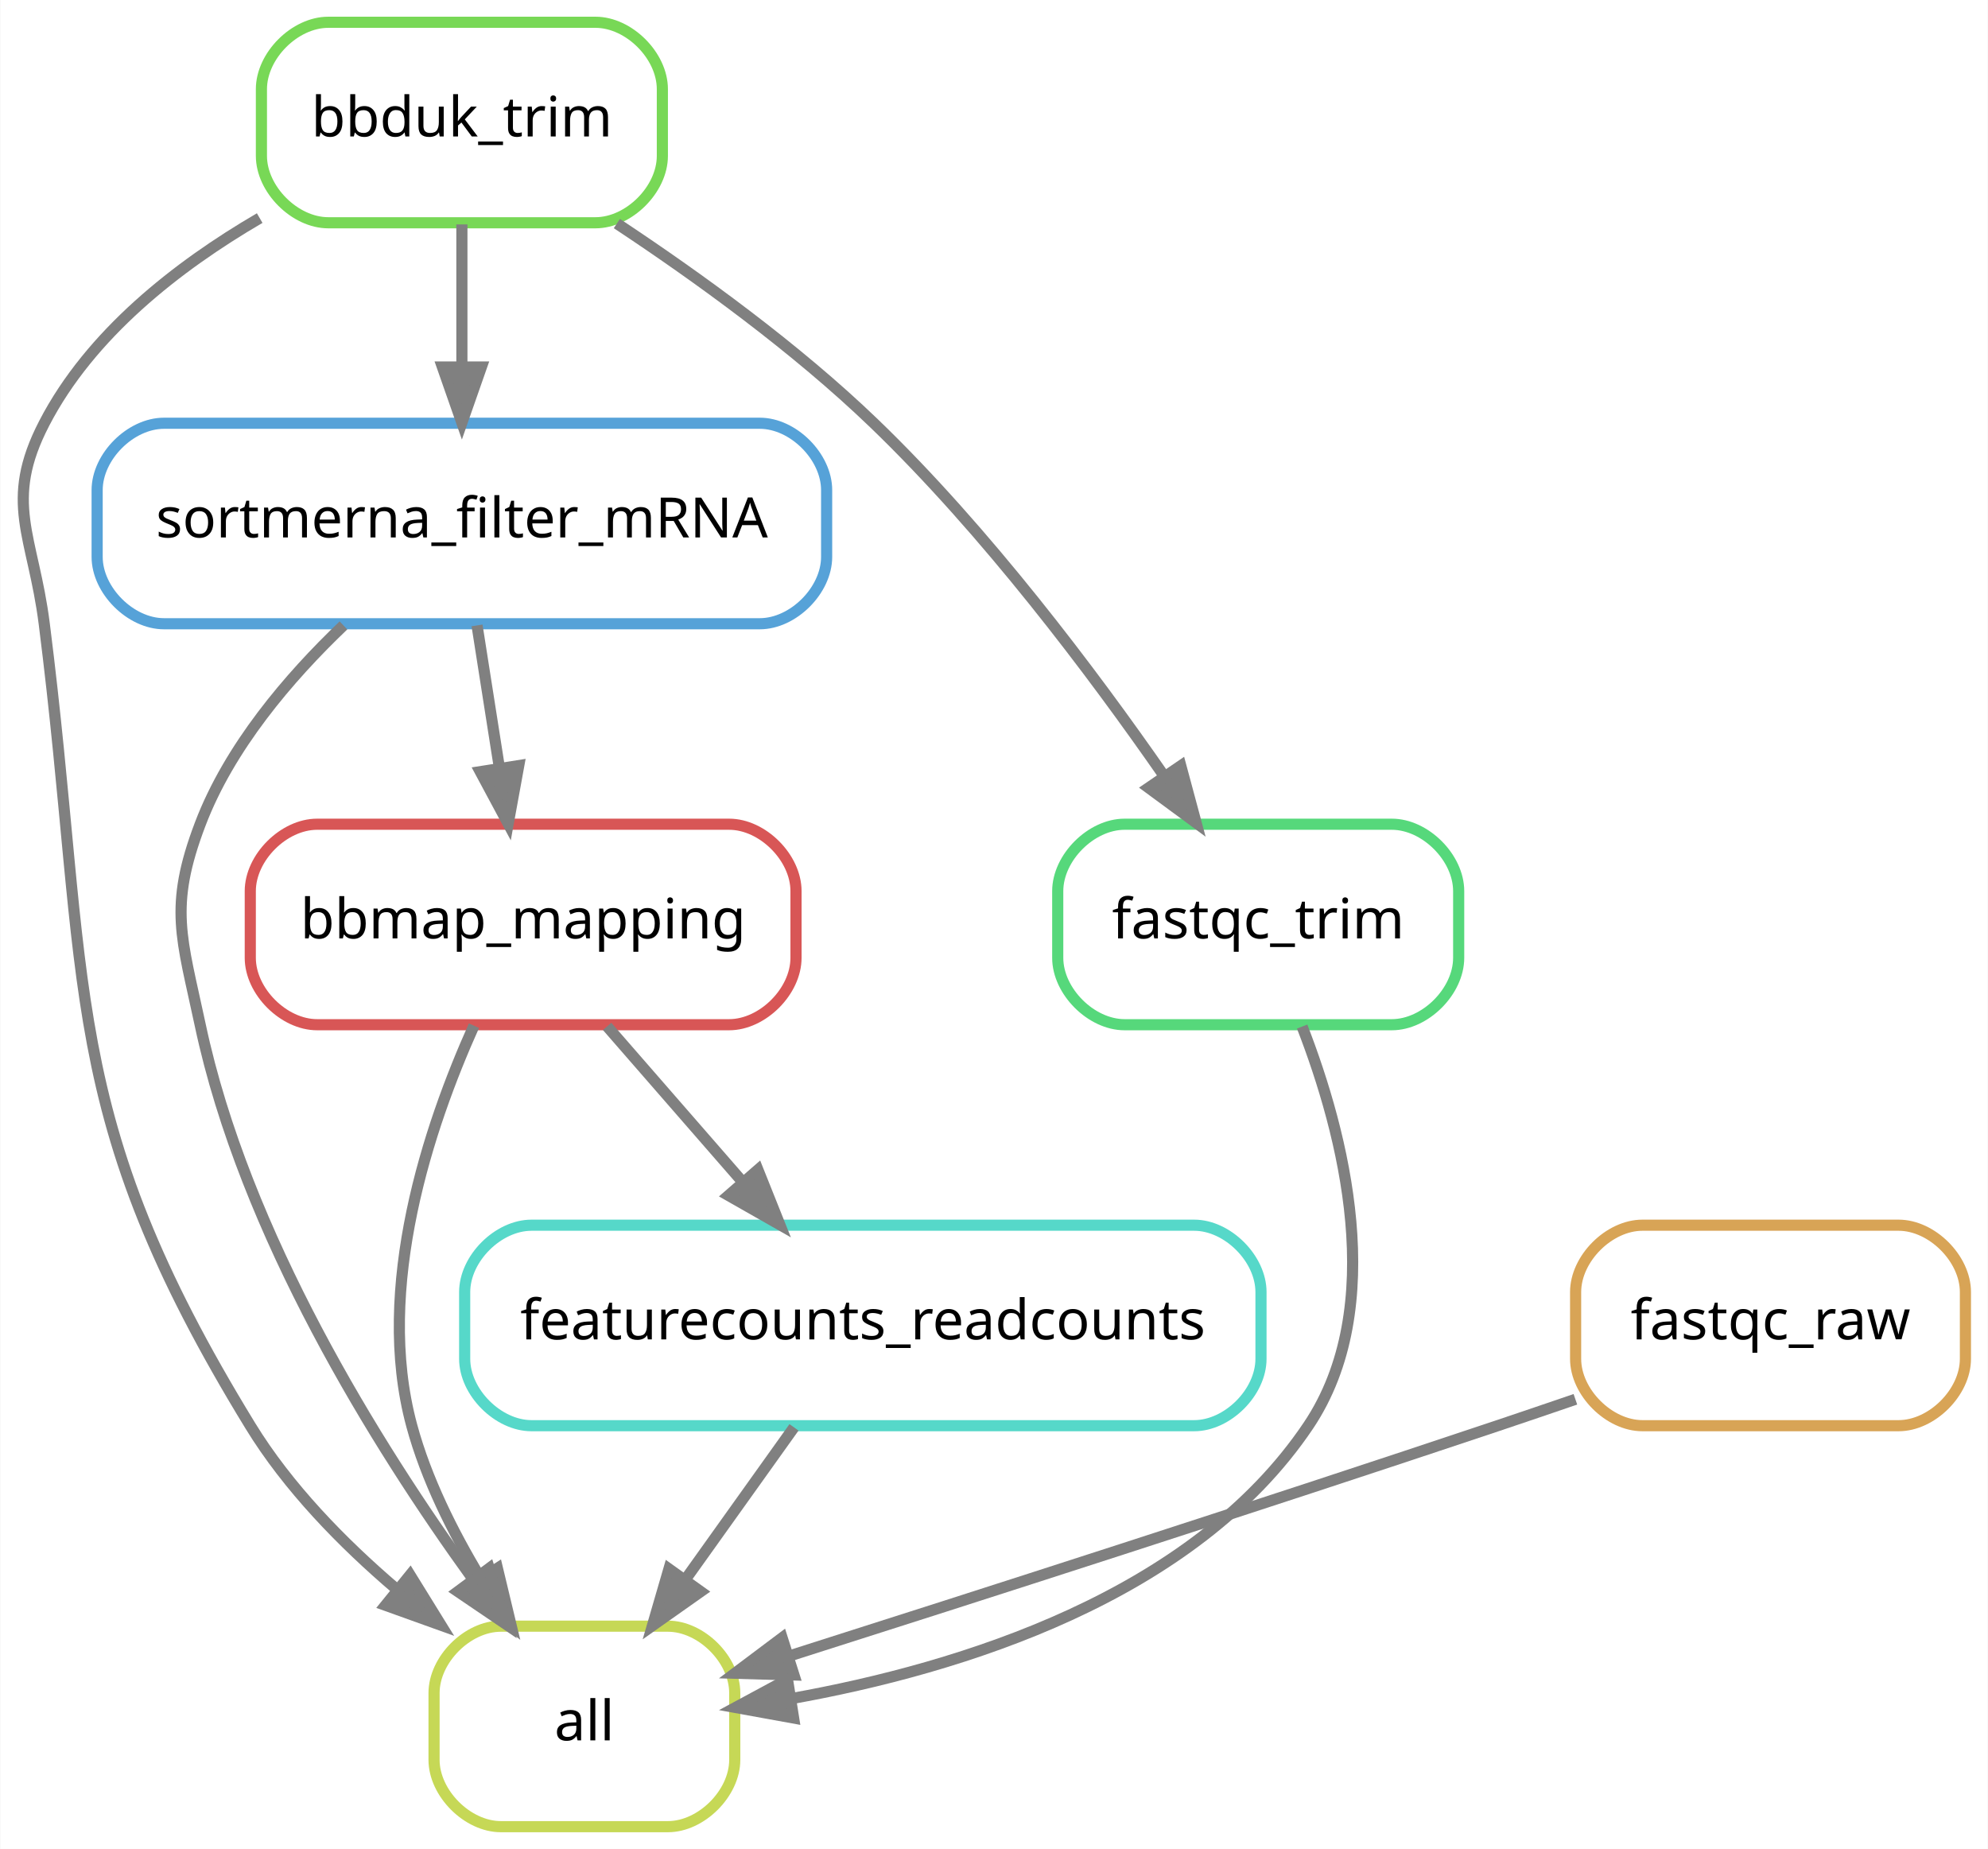
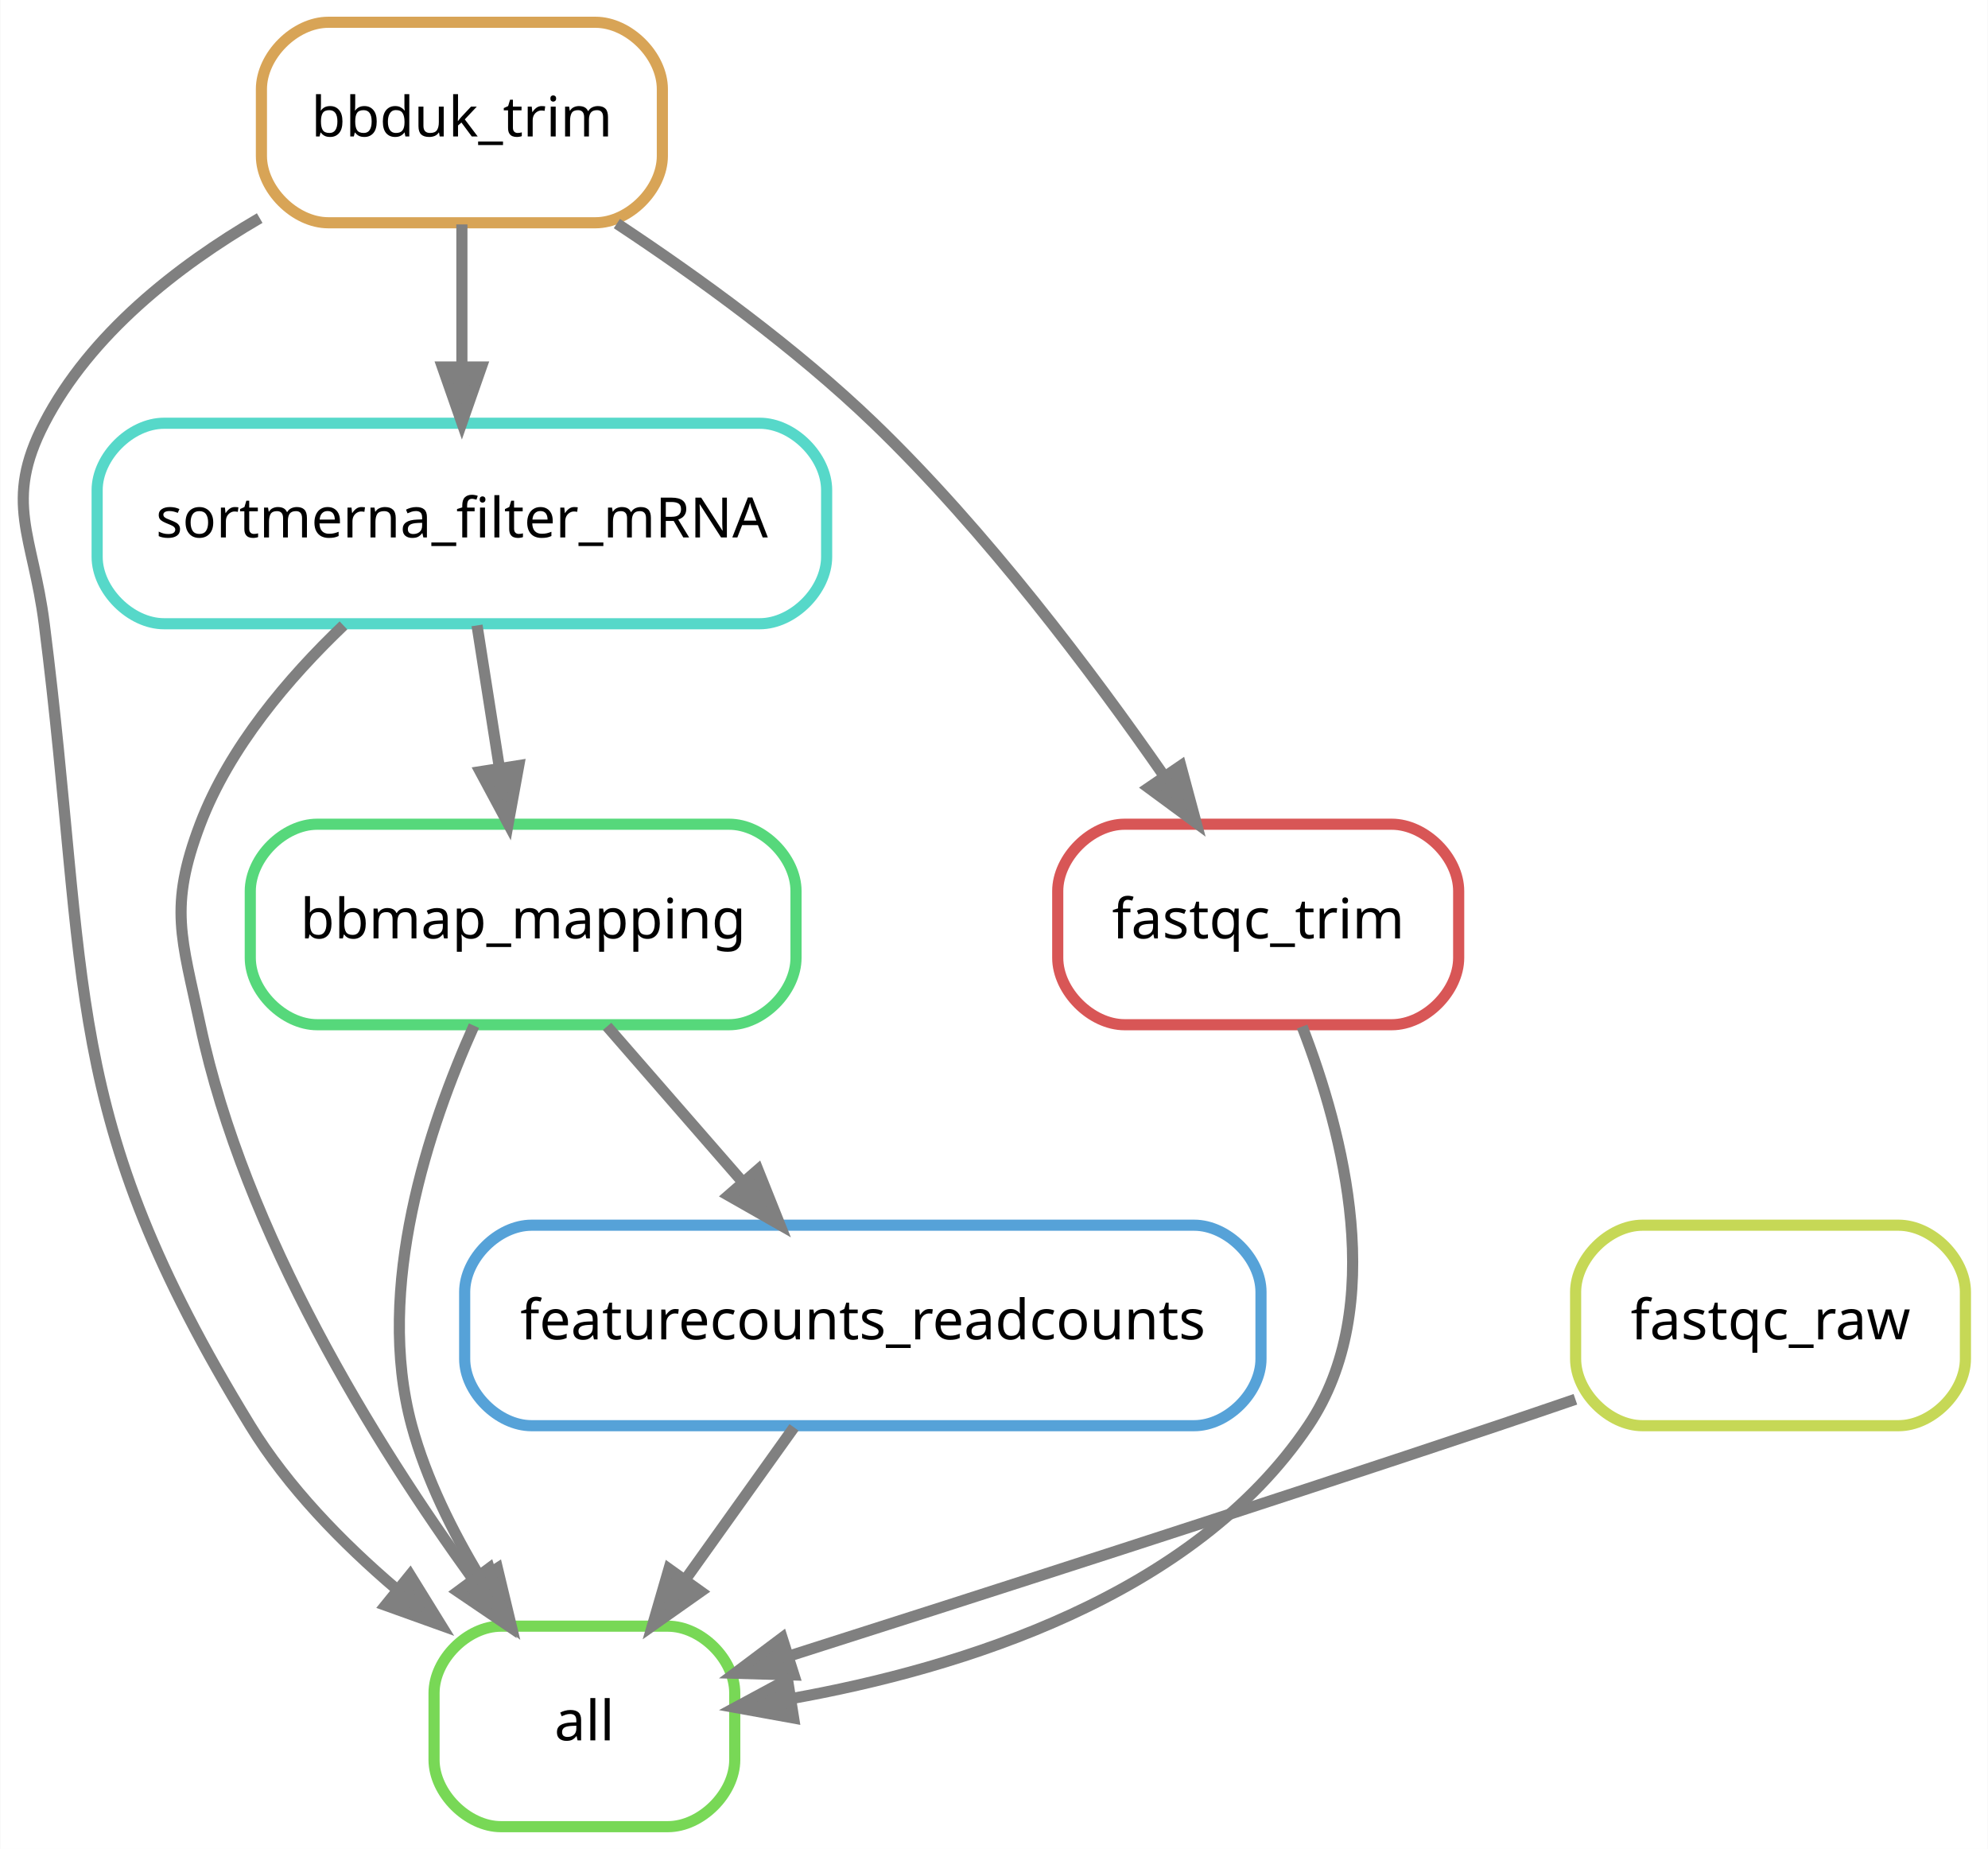
<svg xmlns="http://www.w3.org/2000/svg" width="357pt" height="332pt" viewBox="0.00 0.00 356.89 332.00">
  <g id="graph0" class="graph" transform="scale(1 1) rotate(0) translate(4 328)">
    <polygon fill="white" stroke="transparent" points="-4,4 -4,-328 352.89,-328 352.89,4 -4,4" />
    <g id="node1" class="node">
-       <path fill="none" stroke="#c6d856" stroke-width="2" d="M115.89,-36C115.89,-36 85.89,-36 85.89,-36 79.89,-36 73.89,-30 73.89,-24 73.89,-24 73.89,-12 73.89,-12 73.89,-6 79.89,0 85.89,0 85.89,0 115.89,0 115.89,0 121.89,0 127.89,-6 127.89,-12 127.89,-12 127.89,-24 127.89,-24 127.89,-30 121.89,-36 115.89,-36" />
+       <path fill="none" stroke="#78d856" stroke-width="2" d="M115.89,-36C115.89,-36 85.89,-36 85.89,-36 79.89,-36 73.89,-30 73.89,-24 73.89,-24 73.89,-12 73.89,-12 73.89,-6 79.89,0 85.89,0 85.89,0 115.89,0 115.89,0 121.89,0 127.89,-6 127.89,-12 127.89,-12 127.89,-24 127.89,-24 127.89,-30 121.89,-36 115.89,-36" />
      <text text-anchor="middle" x="100.89" y="-15.5" font-family="sans" font-size="10.00">all</text>
    </g>
    <g id="node2" class="node">
-       <path fill="none" stroke="#56d8c9" stroke-width="2" d="M210.39,-108C210.39,-108 91.39,-108 91.39,-108 85.39,-108 79.39,-102 79.39,-96 79.39,-96 79.39,-84 79.39,-84 79.39,-78 85.39,-72 91.39,-72 91.39,-72 210.39,-72 210.39,-72 216.39,-72 222.39,-78 222.39,-84 222.39,-84 222.39,-96 222.39,-96 222.39,-102 216.39,-108 210.39,-108" />
+       <path fill="none" stroke="#56a2d8" stroke-width="2" d="M210.39,-108C210.39,-108 91.39,-108 91.39,-108 85.39,-108 79.39,-102 79.39,-96 79.39,-96 79.39,-84 79.39,-84 79.39,-78 85.39,-72 91.39,-72 91.39,-72 210.39,-72 210.39,-72 216.39,-72 222.39,-78 222.39,-84 222.39,-84 222.39,-96 222.39,-96 222.39,-102 216.39,-108 210.39,-108" />
      <text text-anchor="middle" x="150.89" y="-87.5" font-family="sans" font-size="10.00">featurecounts_readcounts</text>
    </g>
-     <g id="edge5" class="edge">
+     <g id="edge6" class="edge">
      <path fill="none" stroke="grey" stroke-width="2" d="M138.53,-71.7C132.65,-63.47 125.52,-53.48 119.05,-44.42" />
      <polygon fill="grey" stroke="grey" stroke-width="2" points="121.77,-42.21 113.11,-36.1 116.07,-46.28 121.77,-42.21" />
    </g>
    <g id="node3" class="node">
-       <path fill="none" stroke="#d85656" stroke-width="2" d="M126.89,-180C126.89,-180 52.89,-180 52.89,-180 46.89,-180 40.89,-174 40.89,-168 40.89,-168 40.89,-156 40.89,-156 40.89,-150 46.89,-144 52.89,-144 52.89,-144 126.89,-144 126.89,-144 132.89,-144 138.89,-150 138.89,-156 138.89,-156 138.89,-168 138.89,-168 138.89,-174 132.89,-180 126.89,-180" />
+       <path fill="none" stroke="#56d87b" stroke-width="2" d="M126.89,-180C126.89,-180 52.89,-180 52.89,-180 46.89,-180 40.89,-174 40.89,-168 40.89,-168 40.89,-156 40.89,-156 40.89,-150 46.89,-144 52.89,-144 52.89,-144 126.89,-144 126.89,-144 132.89,-144 138.89,-150 138.89,-156 138.89,-156 138.89,-168 138.89,-168 138.89,-174 132.89,-180 126.89,-180" />
      <text text-anchor="middle" x="89.89" y="-159.5" font-family="sans" font-size="10.00">bbmap_mapping</text>
    </g>
-     <g id="edge1" class="edge">
+     <g id="edge4" class="edge">
      <path fill="none" stroke="grey" stroke-width="2" d="M81.06,-143.83C72.97,-125.83 63.18,-96.76 69.89,-72 72.47,-62.48 77.23,-52.92 82.27,-44.59" />
      <polygon fill="grey" stroke="grey" stroke-width="2" points="85.27,-46.39 87.74,-36.09 79.38,-42.6 85.27,-46.39" />
    </g>
    <g id="edge7" class="edge">
      <path fill="none" stroke="grey" stroke-width="2" d="M104.97,-143.7C112.28,-135.3 121.2,-125.07 129.22,-115.86" />
      <polygon fill="grey" stroke="grey" stroke-width="2" points="132.05,-117.94 135.98,-108.1 126.77,-113.34 132.05,-117.94" />
    </g>
    <g id="node4" class="node">
-       <path fill="none" stroke="#56a2d8" stroke-width="2" d="M132.39,-252C132.39,-252 25.39,-252 25.39,-252 19.39,-252 13.39,-246 13.39,-240 13.39,-240 13.39,-228 13.39,-228 13.39,-222 19.39,-216 25.39,-216 25.39,-216 132.39,-216 132.39,-216 138.39,-216 144.39,-222 144.39,-228 144.39,-228 144.39,-240 144.39,-240 144.39,-246 138.39,-252 132.39,-252" />
+       <path fill="none" stroke="#56d8c9" stroke-width="2" d="M132.39,-252C132.39,-252 25.39,-252 25.39,-252 19.39,-252 13.39,-246 13.39,-240 13.39,-240 13.39,-228 13.39,-228 13.39,-222 19.39,-216 25.39,-216 25.39,-216 132.39,-216 132.39,-216 138.39,-216 144.39,-222 144.39,-228 144.39,-228 144.39,-240 144.39,-240 144.39,-246 138.39,-252 132.39,-252" />
      <text text-anchor="middle" x="78.89" y="-231.5" font-family="sans" font-size="10.00">sortmerna_filter_mRNA</text>
    </g>
-     <g id="edge6" class="edge">
+     <g id="edge5" class="edge">
      <path fill="none" stroke="grey" stroke-width="2" d="M57.62,-215.7C47.78,-206.31 37.12,-193.8 31.89,-180 26.21,-165.04 28.57,-159.65 31.89,-144 39.86,-106.42 63.47,-68.53 80.86,-44.48" />
      <polygon fill="grey" stroke="grey" stroke-width="2" points="83.8,-46.39 86.94,-36.27 78.17,-42.22 83.8,-46.39" />
    </g>
    <g id="edge8" class="edge">
      <path fill="none" stroke="grey" stroke-width="2" d="M81.61,-215.7C82.82,-207.98 84.28,-198.71 85.63,-190.11" />
      <polygon fill="grey" stroke="grey" stroke-width="2" points="89.1,-190.53 87.2,-180.1 82.19,-189.44 89.1,-190.53" />
    </g>
    <g id="node5" class="node">
-       <path fill="none" stroke="#78d856" stroke-width="2" d="M102.89,-324C102.89,-324 54.89,-324 54.89,-324 48.89,-324 42.89,-318 42.89,-312 42.89,-312 42.89,-300 42.89,-300 42.89,-294 48.89,-288 54.89,-288 54.89,-288 102.89,-288 102.89,-288 108.89,-288 114.89,-294 114.89,-300 114.89,-300 114.89,-312 114.89,-312 114.89,-318 108.89,-324 102.89,-324" />
+       <path fill="none" stroke="#d8a456" stroke-width="2" d="M102.89,-324C102.89,-324 54.89,-324 54.89,-324 48.89,-324 42.89,-318 42.89,-312 42.89,-312 42.89,-300 42.89,-300 42.89,-294 48.89,-288 54.89,-288 54.89,-288 102.89,-288 102.89,-288 108.89,-288 114.89,-294 114.89,-300 114.89,-300 114.89,-312 114.89,-312 114.89,-318 108.89,-324 102.89,-324" />
      <text text-anchor="middle" x="78.89" y="-303.5" font-family="sans" font-size="10.00">bbduk_trim</text>
    </g>
-     <g id="edge3" class="edge">
+     <g id="edge2" class="edge">
      <path fill="none" stroke="grey" stroke-width="2" d="M42.58,-288.84C27.76,-280.2 12.17,-268 3.89,-252 -3.47,-237.79 1.88,-231.87 3.89,-216 12.18,-150.44 6.38,-128.36 40.89,-72 47.63,-60.98 57.39,-50.97 67.09,-42.7" />
      <polygon fill="grey" stroke="grey" stroke-width="2" points="69.58,-45.18 75.15,-36.17 65.18,-39.75 69.58,-45.18" />
    </g>
    <g id="edge9" class="edge">
      <path fill="none" stroke="grey" stroke-width="2" d="M78.89,-287.7C78.89,-279.98 78.89,-270.71 78.89,-262.11" />
      <polygon fill="grey" stroke="grey" stroke-width="2" points="82.39,-262.1 78.89,-252.1 75.39,-262.1 82.39,-262.1" />
    </g>
    <g id="node7" class="node">
-       <path fill="none" stroke="#56d87b" stroke-width="2" d="M245.89,-180C245.89,-180 197.89,-180 197.89,-180 191.89,-180 185.89,-174 185.89,-168 185.89,-168 185.89,-156 185.89,-156 185.89,-150 191.89,-144 197.89,-144 197.89,-144 245.89,-144 245.89,-144 251.89,-144 257.89,-150 257.89,-156 257.89,-156 257.89,-168 257.89,-168 257.89,-174 251.89,-180 245.89,-180" />
+       <path fill="none" stroke="#d85656" stroke-width="2" d="M245.89,-180C245.89,-180 197.89,-180 197.89,-180 191.89,-180 185.89,-174 185.89,-168 185.89,-168 185.89,-156 185.89,-156 185.89,-150 191.89,-144 197.89,-144 197.89,-144 245.89,-144 245.89,-144 251.89,-144 257.89,-150 257.89,-156 257.89,-156 257.89,-168 257.89,-168 257.89,-174 251.89,-180 245.89,-180" />
      <text text-anchor="middle" x="221.89" y="-159.5" font-family="sans" font-size="10.00">fastqc_trim</text>
    </g>
    <g id="edge10" class="edge">
      <path fill="none" stroke="grey" stroke-width="2" d="M106.72,-287.86C121.26,-278.24 138.89,-265.48 152.89,-252 172.95,-232.69 192.05,-207.31 205.04,-188.6" />
      <polygon fill="grey" stroke="grey" stroke-width="2" points="207.99,-190.49 210.74,-180.26 202.21,-186.54 207.99,-190.49" />
    </g>
    <g id="node6" class="node">
-       <path fill="none" stroke="#d8a456" stroke-width="2" d="M336.89,-108C336.89,-108 290.89,-108 290.89,-108 284.89,-108 278.89,-102 278.89,-96 278.89,-96 278.89,-84 278.89,-84 278.89,-78 284.89,-72 290.89,-72 290.89,-72 336.89,-72 336.89,-72 342.89,-72 348.89,-78 348.89,-84 348.89,-84 348.89,-96 348.89,-96 348.89,-102 342.89,-108 336.89,-108" />
+       <path fill="none" stroke="#c6d856" stroke-width="2" d="M336.89,-108C336.89,-108 290.89,-108 290.89,-108 284.89,-108 278.89,-102 278.89,-96 278.89,-96 278.89,-84 278.89,-84 278.89,-78 284.89,-72 290.89,-72 290.89,-72 336.89,-72 336.89,-72 342.89,-72 348.89,-78 348.89,-84 348.89,-84 348.89,-96 348.89,-96 348.89,-102 342.89,-108 336.89,-108" />
      <text text-anchor="middle" x="313.89" y="-87.5" font-family="sans" font-size="10.00">fastqc_raw</text>
    </g>
-     <g id="edge2" class="edge">
+     <g id="edge3" class="edge">
      <path fill="none" stroke="grey" stroke-width="2" d="M278.85,-76.74C274.16,-75.13 269.41,-73.52 264.89,-72 221.31,-57.4 170.98,-41.24 137.69,-30.65" />
      <polygon fill="grey" stroke="grey" stroke-width="2" points="138.52,-27.24 127.93,-27.55 136.4,-33.91 138.52,-27.24" />
    </g>
-     <g id="edge4" class="edge">
+     <g id="edge1" class="edge">
      <path fill="none" stroke="grey" stroke-width="2" d="M229.78,-143.67C237.22,-124.47 245.27,-93.4 230.89,-72 210.3,-41.38 168.6,-28.44 137.96,-22.98" />
      <polygon fill="grey" stroke="grey" stroke-width="2" points="138.46,-19.51 128.04,-21.4 137.36,-26.43 138.46,-19.51" />
    </g>
  </g>
</svg>
